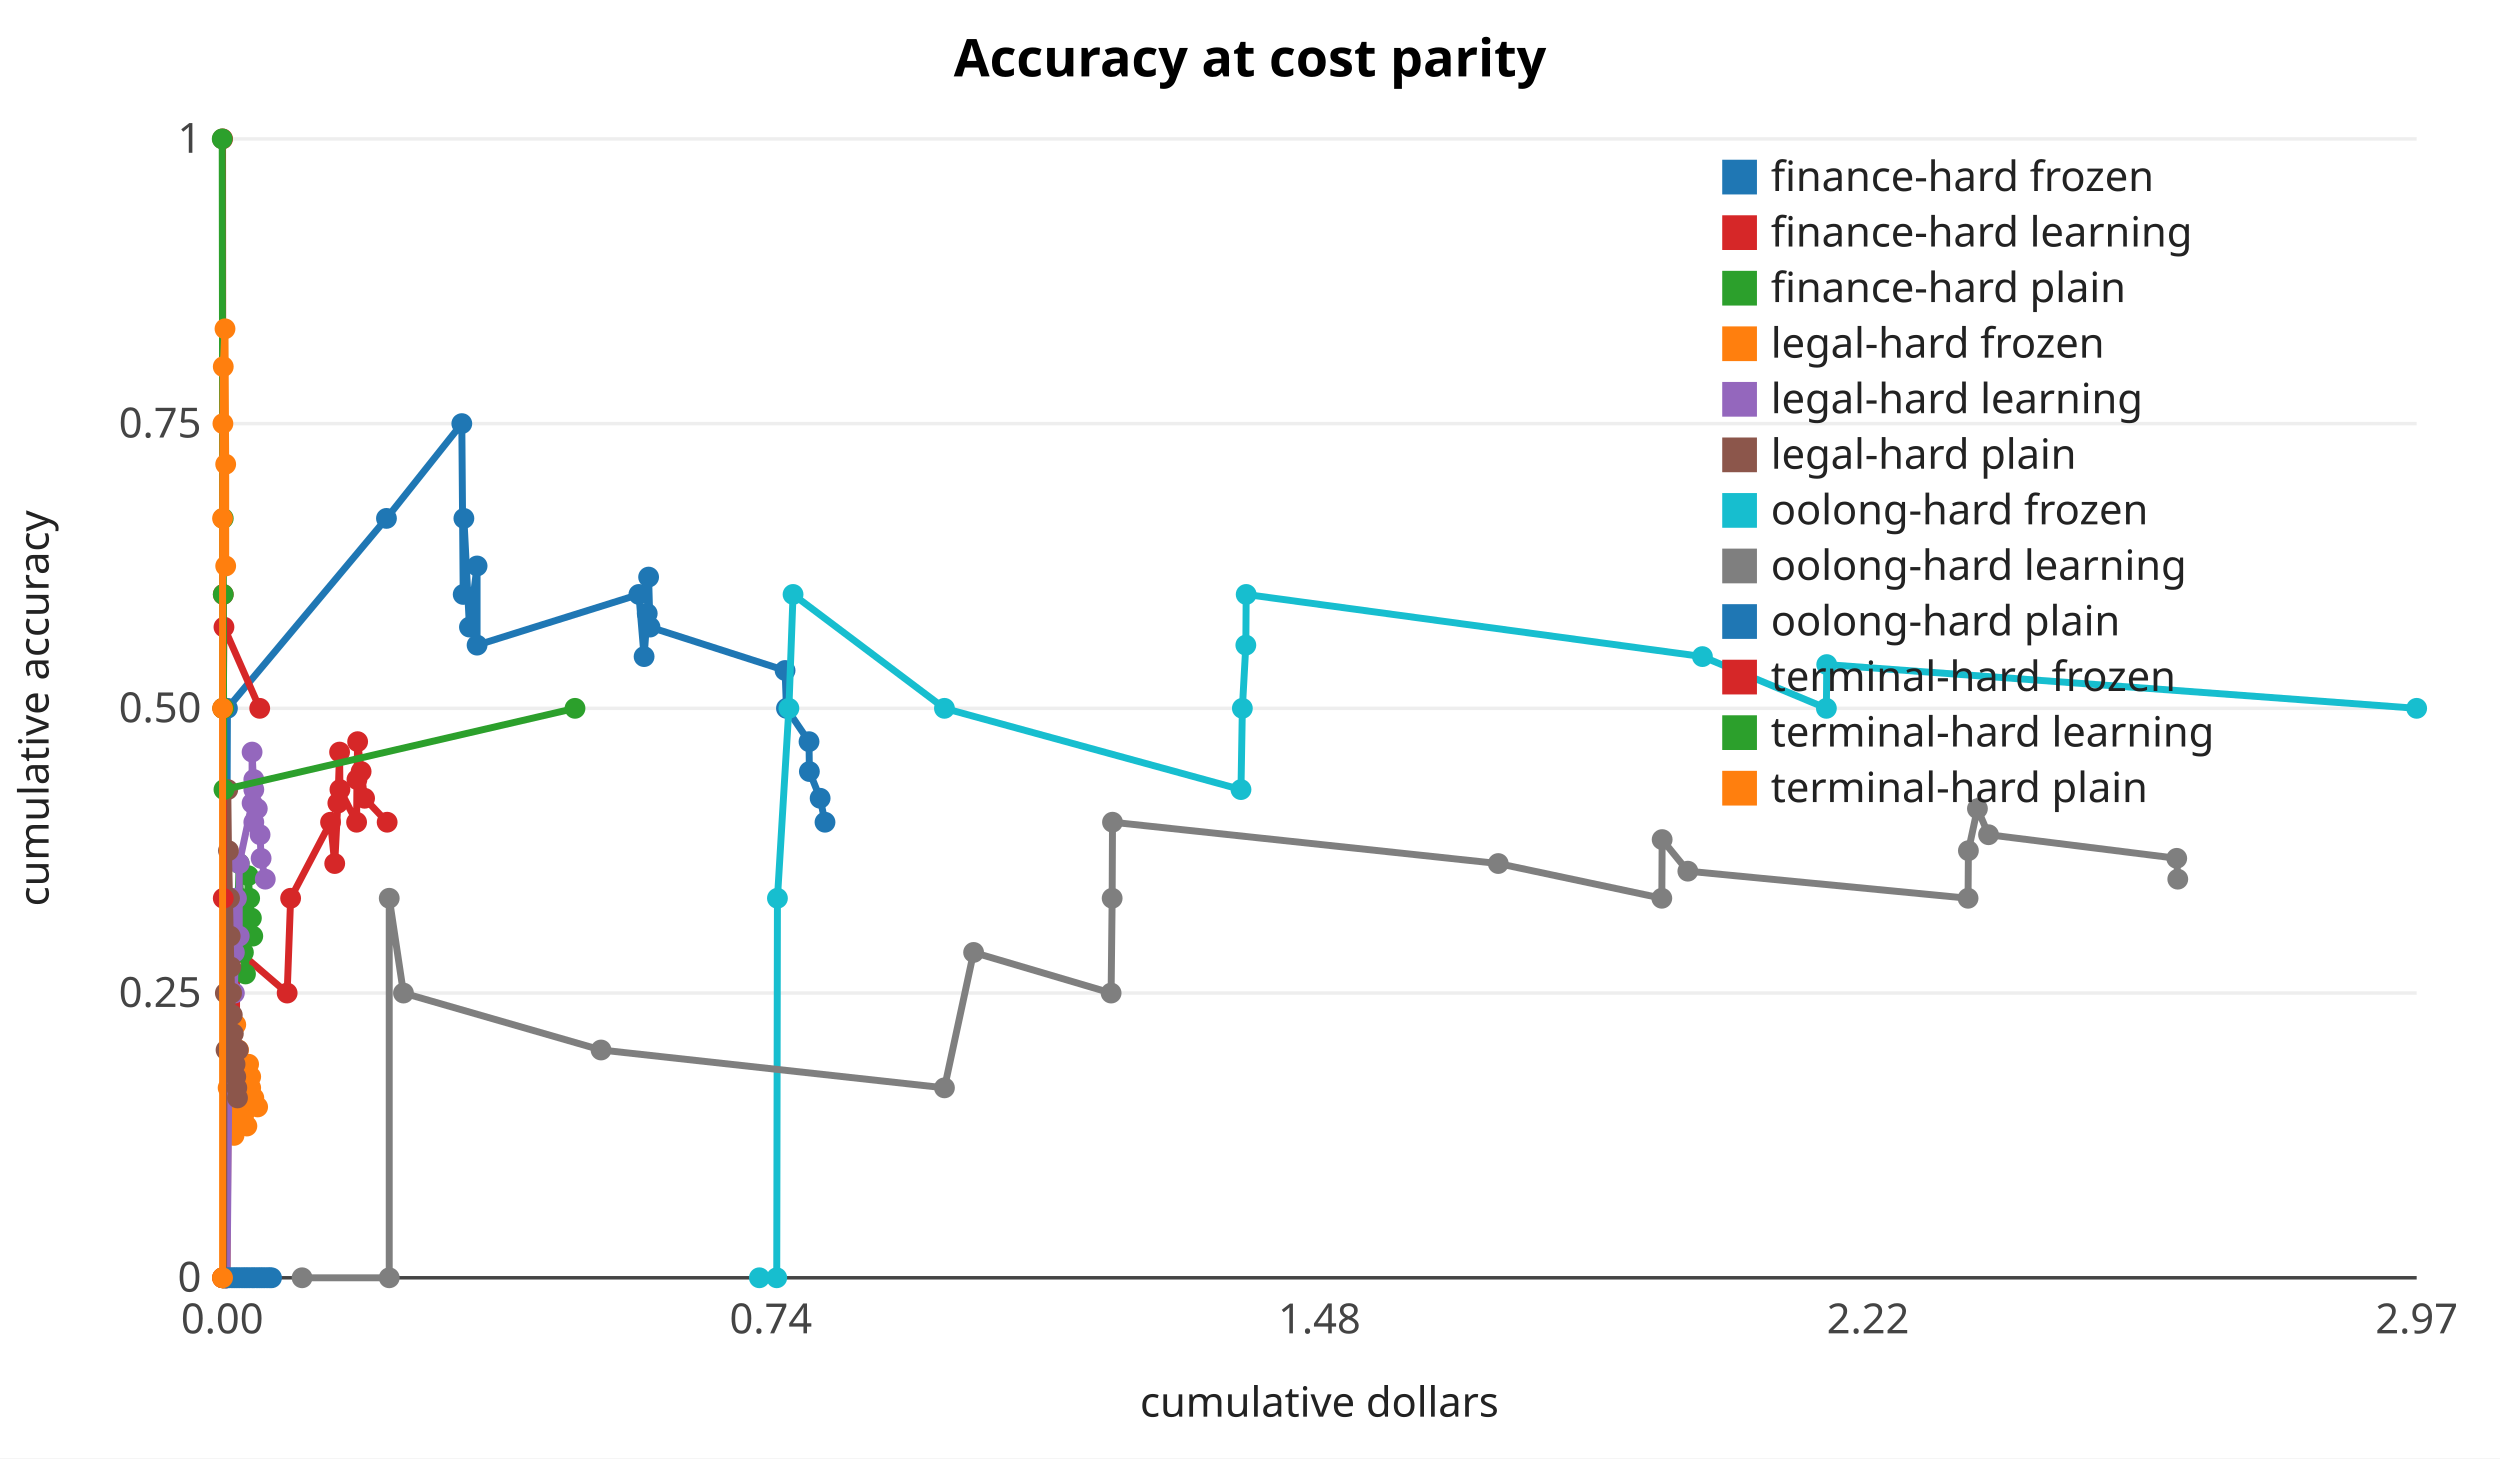
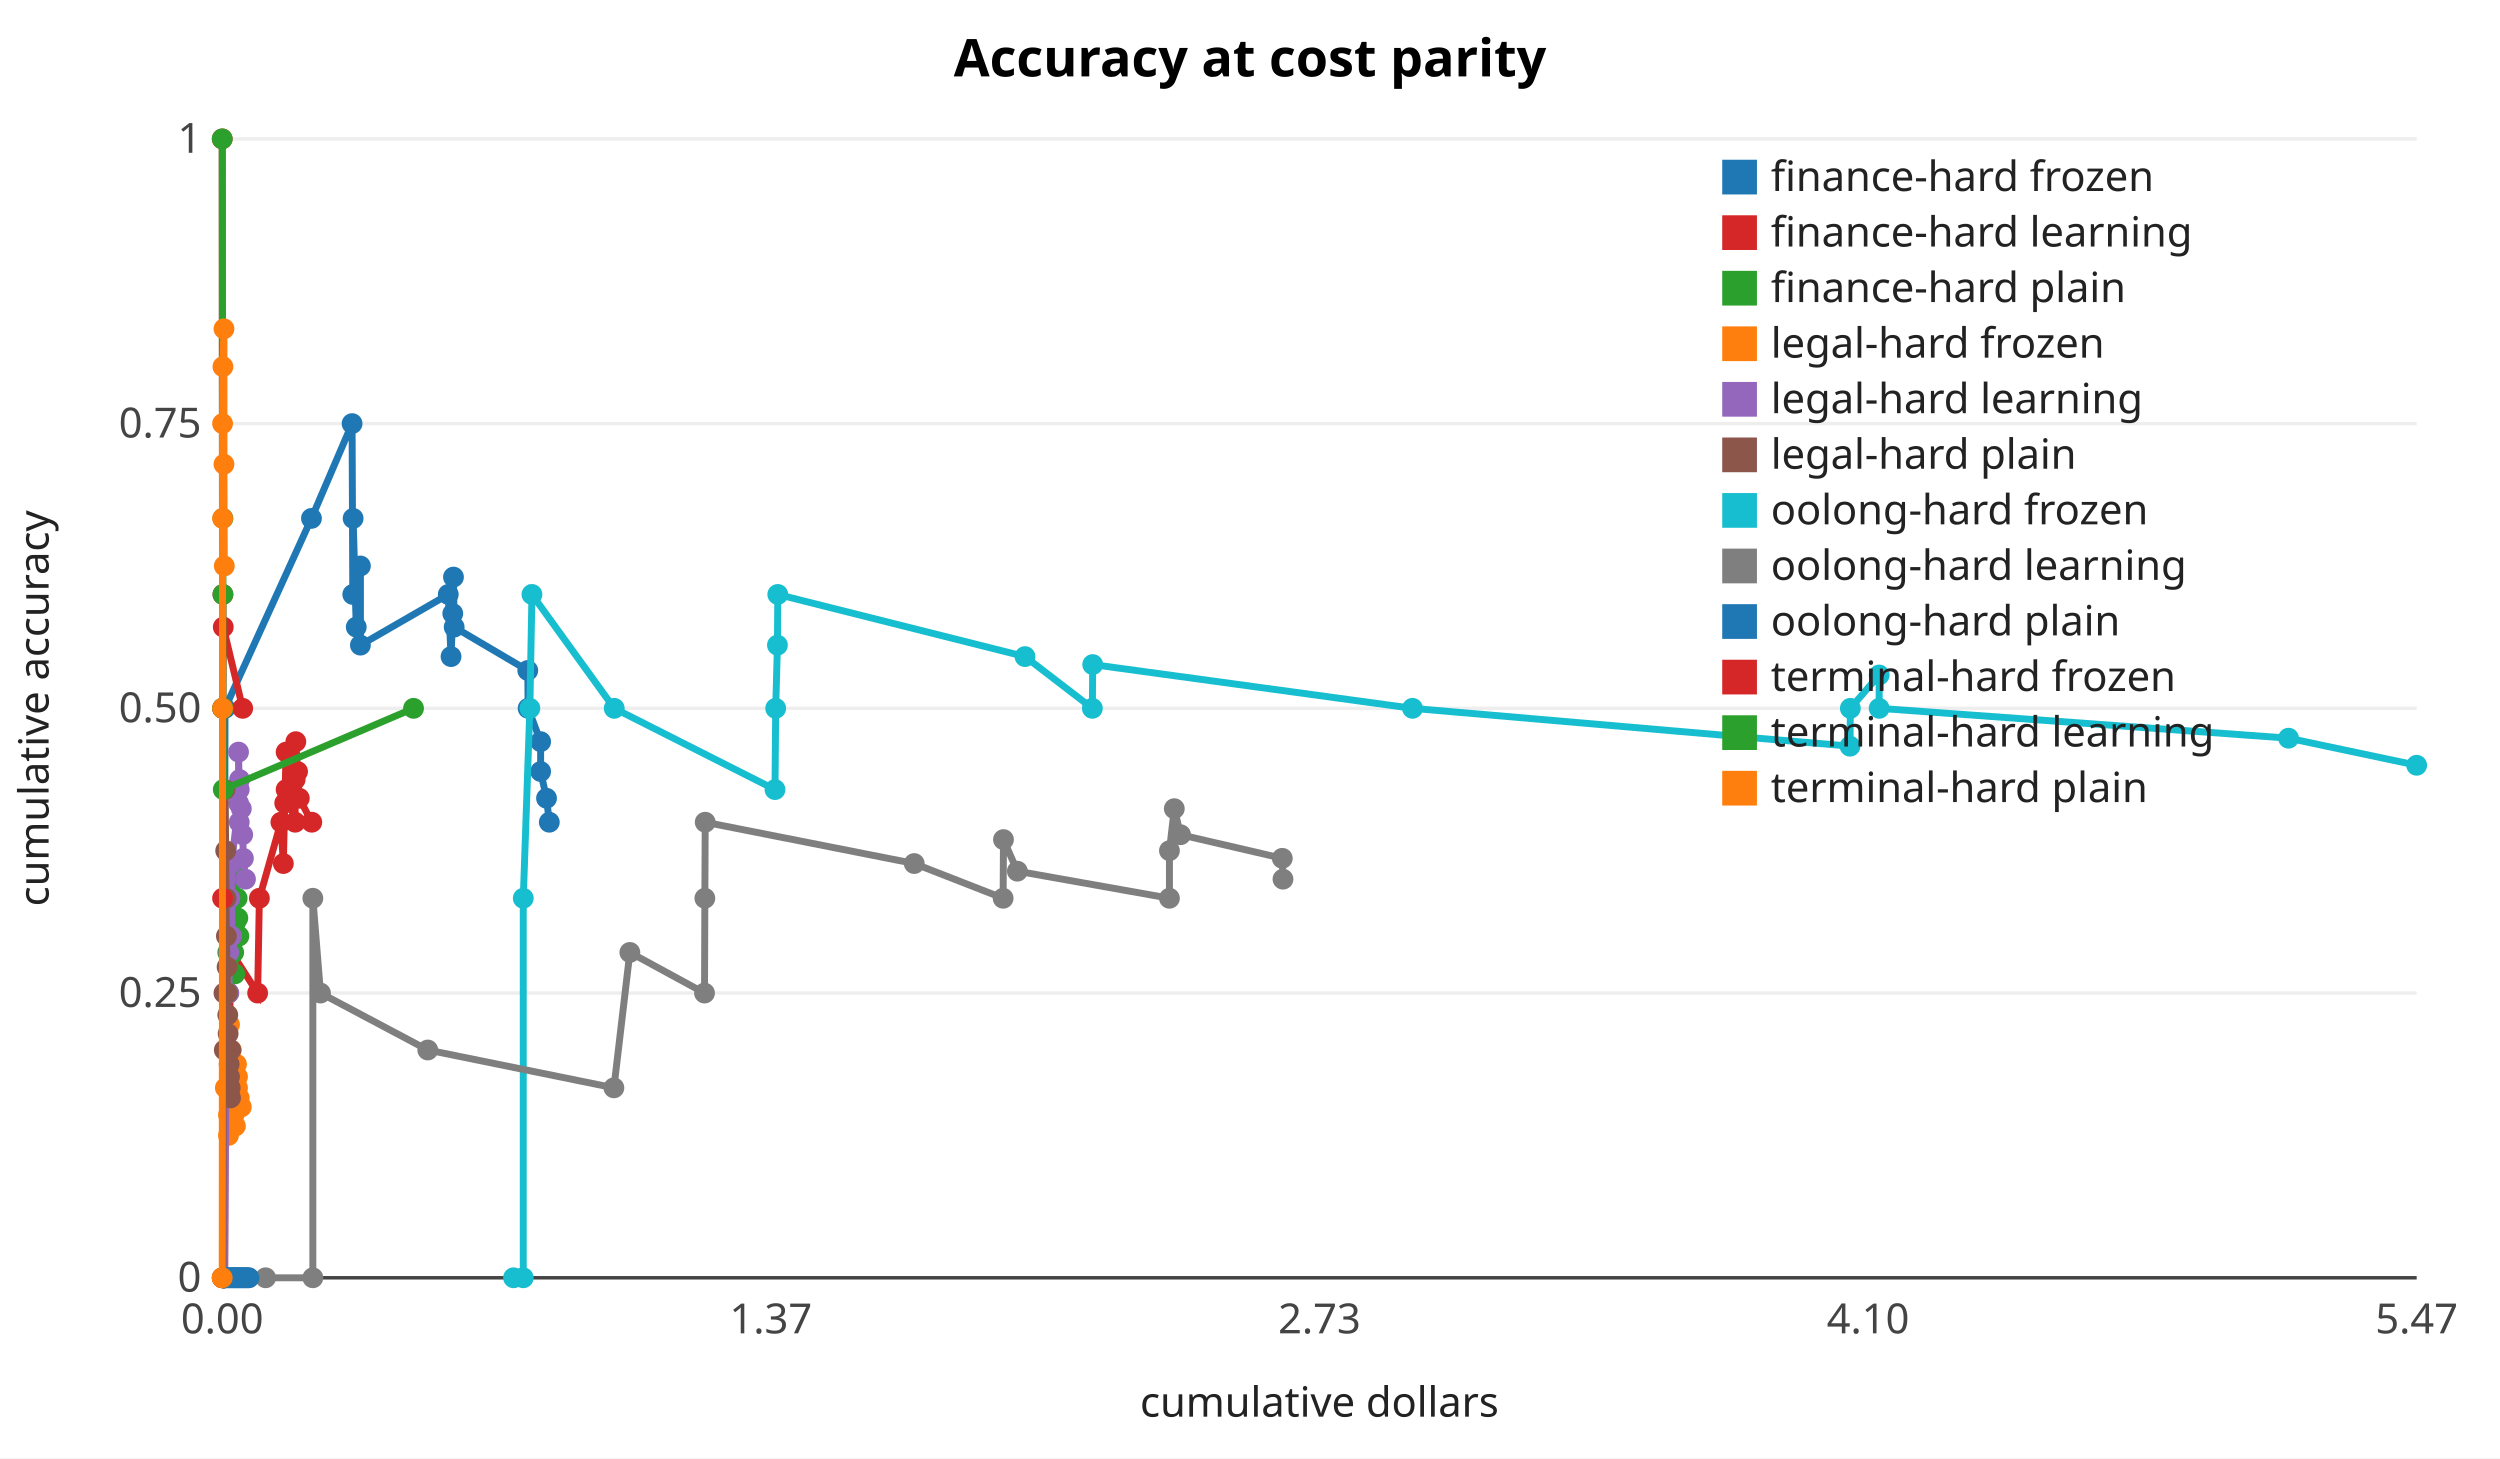
<svg xmlns="http://www.w3.org/2000/svg" width="720" height="420" viewBox="0 0 720 420" font-family="system-ui, sans-serif" font-size="12">
  <rect width="720" height="420" fill="#ffffff" />
  <text x="360" y="22" text-anchor="middle" font-size="15" font-weight="600">Accuracy at cost parity</text>
  <text x="64" y="384" text-anchor="middle" fill="#444">0.00</text>
  <text x="58" y="372" text-anchor="end" fill="#444">0</text>
  <line x1="64" y1="368" x2="696" y2="368" stroke="#eee" />
-   <text x="222" y="384" text-anchor="middle" fill="#444">0.74</text>
+   <text x="222" y="384" text-anchor="middle" fill="#444">1.37</text>
  <text x="58" y="290" text-anchor="end" fill="#444">0.25</text>
  <line x1="64" y1="286" x2="696" y2="286" stroke="#eee" />
-   <text x="380" y="384" text-anchor="middle" fill="#444">1.48</text>
+   <text x="380" y="384" text-anchor="middle" fill="#444">2.73</text>
  <text x="58" y="208" text-anchor="end" fill="#444">0.50</text>
  <line x1="64" y1="204" x2="696" y2="204" stroke="#eee" />
-   <text x="538" y="384" text-anchor="middle" fill="#444">2.22</text>
+   <text x="538" y="384" text-anchor="middle" fill="#444">4.10</text>
  <text x="58" y="126" text-anchor="end" fill="#444">0.75</text>
  <line x1="64" y1="122" x2="696" y2="122" stroke="#eee" />
-   <text x="696" y="384" text-anchor="middle" fill="#444">2.97</text>
+   <text x="696" y="384" text-anchor="middle" fill="#444">5.47</text>
  <text x="58" y="44" text-anchor="end" fill="#444">1</text>
  <line x1="64" y1="40" x2="696" y2="40" stroke="#eee" />
  <line x1="64" y1="368" x2="696" y2="368" stroke="#444" />
  <line x1="64" y1="40" x2="64" y2="368" stroke="#444" />
  <text x="380" y="408" text-anchor="middle" fill="#222">cumulative dollars</text>
  <text transform="translate(14 204) rotate(-90)" text-anchor="middle" fill="#222">cumulative accuracy</text>
-   <polyline fill="none" stroke="#1f77b4" stroke-width="2" points="64.9,368.0 65.5,204.0 111.3,149.3 133.0,122.0 133.4,171.2 133.6,149.3 135.2,180.6 137.4,163.0 137.4,185.8 184.0,171.2 185.5,189.1 186.4,176.7 186.8,166.2 187.2,180.6 226.1,193.1 226.5,204.0 233.0,213.6 233.1,222.2 236.2,229.9 237.6,236.8" />
-   <circle cx="64.9" cy="368.0" r="3" fill="#1f77b4" />
-   <circle cx="65.5" cy="204.0" r="3" fill="#1f77b4" />
-   <circle cx="111.3" cy="149.3" r="3" fill="#1f77b4" />
-   <circle cx="133.0" cy="122.0" r="3" fill="#1f77b4" />
-   <circle cx="133.4" cy="171.2" r="3" fill="#1f77b4" />
-   <circle cx="133.6" cy="149.3" r="3" fill="#1f77b4" />
-   <circle cx="135.2" cy="180.6" r="3" fill="#1f77b4" />
-   <circle cx="137.4" cy="163.0" r="3" fill="#1f77b4" />
-   <circle cx="137.4" cy="185.8" r="3" fill="#1f77b4" />
-   <circle cx="184.0" cy="171.2" r="3" fill="#1f77b4" />
-   <circle cx="185.5" cy="189.1" r="3" fill="#1f77b4" />
-   <circle cx="186.4" cy="176.7" r="3" fill="#1f77b4" />
-   <circle cx="186.8" cy="166.2" r="3" fill="#1f77b4" />
-   <circle cx="187.2" cy="180.6" r="3" fill="#1f77b4" />
-   <circle cx="226.1" cy="193.1" r="3" fill="#1f77b4" />
-   <circle cx="226.5" cy="204.0" r="3" fill="#1f77b4" />
-   <circle cx="233.0" cy="213.6" r="3" fill="#1f77b4" />
-   <circle cx="233.1" cy="222.2" r="3" fill="#1f77b4" />
-   <circle cx="236.2" cy="229.9" r="3" fill="#1f77b4" />
-   <circle cx="237.6" cy="236.8" r="3" fill="#1f77b4" />
+   <polyline fill="none" stroke="#1f77b4" stroke-width="2" points="64.5,368.0 64.8,204.0 89.7,149.3 101.4,122.0 101.6,171.2 101.7,149.3 102.6,180.6 103.8,163.0 103.8,185.8 129.1,171.2 129.9,189.1 130.4,176.7 130.6,166.2 130.8,180.6 152.0,193.1 152.1,204.0 155.7,213.6 155.7,222.2 157.4,229.9 158.2,236.8" />
+   <circle cx="64.5" cy="368.0" r="3" fill="#1f77b4" />
+   <circle cx="64.8" cy="204.0" r="3" fill="#1f77b4" />
+   <circle cx="89.7" cy="149.3" r="3" fill="#1f77b4" />
+   <circle cx="101.4" cy="122.0" r="3" fill="#1f77b4" />
+   <circle cx="101.6" cy="171.2" r="3" fill="#1f77b4" />
+   <circle cx="101.7" cy="149.3" r="3" fill="#1f77b4" />
+   <circle cx="102.6" cy="180.6" r="3" fill="#1f77b4" />
+   <circle cx="103.8" cy="163.0" r="3" fill="#1f77b4" />
+   <circle cx="103.8" cy="185.8" r="3" fill="#1f77b4" />
+   <circle cx="129.1" cy="171.2" r="3" fill="#1f77b4" />
+   <circle cx="129.9" cy="189.1" r="3" fill="#1f77b4" />
+   <circle cx="130.4" cy="176.7" r="3" fill="#1f77b4" />
+   <circle cx="130.6" cy="166.2" r="3" fill="#1f77b4" />
+   <circle cx="130.8" cy="180.6" r="3" fill="#1f77b4" />
+   <circle cx="152.0" cy="193.1" r="3" fill="#1f77b4" />
+   <circle cx="152.1" cy="204.0" r="3" fill="#1f77b4" />
+   <circle cx="155.7" cy="213.6" r="3" fill="#1f77b4" />
+   <circle cx="155.7" cy="222.2" r="3" fill="#1f77b4" />
+   <circle cx="157.4" cy="229.9" r="3" fill="#1f77b4" />
+   <circle cx="158.2" cy="236.8" r="3" fill="#1f77b4" />
  <rect x="496" y="46" width="10" height="10" fill="#1f77b4" />
  <text x="510" y="55" fill="#222">finance-hard frozen</text>
-   <polyline fill="none" stroke="#d62728" stroke-width="2" points="64.1,368.0 65.2,368.0 65.6,258.7 66.9,286.0 68.1,302.4 68.2,258.7 69.1,274.3 82.7,286.0 83.7,258.7 95.2,236.8 96.4,248.7 97.3,231.3 97.8,216.6 97.9,227.4 102.7,236.8 102.8,224.5 103.0,213.6 104.0,222.2 105.0,229.9 111.5,236.8" />
-   <circle cx="64.1" cy="368.0" r="3" fill="#d62728" />
-   <circle cx="65.2" cy="368.0" r="3" fill="#d62728" />
-   <circle cx="65.6" cy="258.7" r="3" fill="#d62728" />
-   <circle cx="66.9" cy="286.0" r="3" fill="#d62728" />
-   <circle cx="68.1" cy="302.4" r="3" fill="#d62728" />
-   <circle cx="68.2" cy="258.7" r="3" fill="#d62728" />
-   <circle cx="69.1" cy="274.3" r="3" fill="#d62728" />
-   <circle cx="82.7" cy="286.0" r="3" fill="#d62728" />
-   <circle cx="83.7" cy="258.7" r="3" fill="#d62728" />
-   <circle cx="95.2" cy="236.8" r="3" fill="#d62728" />
-   <circle cx="96.4" cy="248.7" r="3" fill="#d62728" />
-   <circle cx="97.3" cy="231.3" r="3" fill="#d62728" />
-   <circle cx="97.8" cy="216.6" r="3" fill="#d62728" />
-   <circle cx="97.9" cy="227.4" r="3" fill="#d62728" />
-   <circle cx="102.7" cy="236.8" r="3" fill="#d62728" />
-   <circle cx="102.8" cy="224.5" r="3" fill="#d62728" />
-   <circle cx="103.0" cy="213.6" r="3" fill="#d62728" />
-   <circle cx="104.0" cy="222.2" r="3" fill="#d62728" />
-   <circle cx="105.0" cy="229.9" r="3" fill="#d62728" />
-   <circle cx="111.5" cy="236.8" r="3" fill="#d62728" />
+   <polyline fill="none" stroke="#d62728" stroke-width="2" points="64.0,368.0 64.6,368.0 64.9,258.7 65.6,286.0 66.2,302.4 66.3,258.7 66.7,274.3 74.2,286.0 74.7,258.7 80.9,236.8 81.6,248.7 82.0,231.3 82.4,216.6 82.4,227.4 85.0,236.8 85.0,224.5 85.2,213.6 85.7,222.2 86.2,229.9 89.8,236.8" />
+   <circle cx="64.0" cy="368.0" r="3" fill="#d62728" />
+   <circle cx="64.6" cy="368.0" r="3" fill="#d62728" />
+   <circle cx="64.9" cy="258.7" r="3" fill="#d62728" />
+   <circle cx="65.6" cy="286.0" r="3" fill="#d62728" />
+   <circle cx="66.2" cy="302.4" r="3" fill="#d62728" />
+   <circle cx="66.3" cy="258.7" r="3" fill="#d62728" />
+   <circle cx="66.7" cy="274.3" r="3" fill="#d62728" />
+   <circle cx="74.2" cy="286.0" r="3" fill="#d62728" />
+   <circle cx="74.7" cy="258.7" r="3" fill="#d62728" />
+   <circle cx="80.9" cy="236.8" r="3" fill="#d62728" />
+   <circle cx="81.6" cy="248.7" r="3" fill="#d62728" />
+   <circle cx="82.0" cy="231.3" r="3" fill="#d62728" />
+   <circle cx="82.4" cy="216.6" r="3" fill="#d62728" />
+   <circle cx="82.4" cy="227.4" r="3" fill="#d62728" />
+   <circle cx="85.0" cy="236.8" r="3" fill="#d62728" />
+   <circle cx="85.0" cy="224.5" r="3" fill="#d62728" />
+   <circle cx="85.2" cy="213.6" r="3" fill="#d62728" />
+   <circle cx="85.7" cy="222.2" r="3" fill="#d62728" />
+   <circle cx="86.2" cy="229.9" r="3" fill="#d62728" />
+   <circle cx="89.8" cy="236.8" r="3" fill="#d62728" />
  <rect x="496" y="62" width="10" height="10" fill="#d62728" />
  <text x="510" y="71" fill="#222">finance-hard learning</text>
-   <polyline fill="none" stroke="#2ca02c" stroke-width="2" points="64.4,368.0 64.8,368.0 65.2,258.7 65.7,286.0 66.1,302.4 66.5,258.7 66.9,274.3 67.3,286.0 67.7,258.7 68.2,269.6 68.9,248.7 69.3,258.7 69.7,267.1 70.1,274.3 70.7,280.5 71.1,265.5 71.5,252.2 71.9,258.7 72.4,264.4 72.8,269.6" />
+   <polyline fill="none" stroke="#2ca02c" stroke-width="2" points="64.2,368.0 64.4,368.0 64.7,258.7 64.9,286.0 65.1,302.4 65.3,258.7 65.6,274.3 65.8,286.0 66.0,258.7 66.3,269.6 66.6,248.7 66.9,258.7 67.1,267.1 67.3,274.3 67.6,280.5 67.9,265.5 68.1,252.2 68.3,258.7 68.5,264.4 68.8,269.6" />
+   <circle cx="64.2" cy="368.0" r="3" fill="#2ca02c" />
  <circle cx="64.4" cy="368.0" r="3" fill="#2ca02c" />
-   <circle cx="64.8" cy="368.0" r="3" fill="#2ca02c" />
-   <circle cx="65.2" cy="258.7" r="3" fill="#2ca02c" />
-   <circle cx="65.7" cy="286.0" r="3" fill="#2ca02c" />
-   <circle cx="66.1" cy="302.4" r="3" fill="#2ca02c" />
-   <circle cx="66.5" cy="258.7" r="3" fill="#2ca02c" />
-   <circle cx="66.9" cy="274.3" r="3" fill="#2ca02c" />
-   <circle cx="67.3" cy="286.0" r="3" fill="#2ca02c" />
-   <circle cx="67.7" cy="258.7" r="3" fill="#2ca02c" />
-   <circle cx="68.2" cy="269.6" r="3" fill="#2ca02c" />
-   <circle cx="68.9" cy="248.7" r="3" fill="#2ca02c" />
-   <circle cx="69.3" cy="258.7" r="3" fill="#2ca02c" />
-   <circle cx="69.7" cy="267.1" r="3" fill="#2ca02c" />
-   <circle cx="70.1" cy="274.3" r="3" fill="#2ca02c" />
-   <circle cx="70.7" cy="280.5" r="3" fill="#2ca02c" />
-   <circle cx="71.1" cy="265.5" r="3" fill="#2ca02c" />
-   <circle cx="71.5" cy="252.2" r="3" fill="#2ca02c" />
-   <circle cx="71.9" cy="258.7" r="3" fill="#2ca02c" />
-   <circle cx="72.4" cy="264.4" r="3" fill="#2ca02c" />
-   <circle cx="72.8" cy="269.6" r="3" fill="#2ca02c" />
+   <circle cx="64.7" cy="258.7" r="3" fill="#2ca02c" />
+   <circle cx="64.9" cy="286.0" r="3" fill="#2ca02c" />
+   <circle cx="65.1" cy="302.4" r="3" fill="#2ca02c" />
+   <circle cx="65.3" cy="258.7" r="3" fill="#2ca02c" />
+   <circle cx="65.6" cy="274.3" r="3" fill="#2ca02c" />
+   <circle cx="65.8" cy="286.0" r="3" fill="#2ca02c" />
+   <circle cx="66.0" cy="258.7" r="3" fill="#2ca02c" />
+   <circle cx="66.3" cy="269.6" r="3" fill="#2ca02c" />
+   <circle cx="66.6" cy="248.7" r="3" fill="#2ca02c" />
+   <circle cx="66.9" cy="258.7" r="3" fill="#2ca02c" />
+   <circle cx="67.1" cy="267.1" r="3" fill="#2ca02c" />
+   <circle cx="67.3" cy="274.3" r="3" fill="#2ca02c" />
+   <circle cx="67.6" cy="280.5" r="3" fill="#2ca02c" />
+   <circle cx="67.9" cy="265.5" r="3" fill="#2ca02c" />
+   <circle cx="68.1" cy="252.2" r="3" fill="#2ca02c" />
+   <circle cx="68.3" cy="258.7" r="3" fill="#2ca02c" />
+   <circle cx="68.5" cy="264.4" r="3" fill="#2ca02c" />
+   <circle cx="68.8" cy="269.6" r="3" fill="#2ca02c" />
  <rect x="496" y="78" width="10" height="10" fill="#2ca02c" />
  <text x="510" y="87" fill="#222">finance-hard plain</text>
-   <polyline fill="none" stroke="#ff7f0e" stroke-width="2" points="64.1,368.0 64.1,368.0 65.0,368.0 65.0,368.0 65.4,368.0 65.7,313.3 67.3,321.1 67.4,327.0 67.9,295.1 68.7,302.4 69.0,308.4 69.1,313.3 69.1,317.5 70.2,321.1 71.1,324.3 71.6,306.5 72.2,310.1 72.2,313.3 73.1,316.2 74.2,318.8" />
-   <circle cx="64.1" cy="368.0" r="3" fill="#ff7f0e" />
-   <circle cx="64.1" cy="368.0" r="3" fill="#ff7f0e" />
-   <circle cx="65.0" cy="368.0" r="3" fill="#ff7f0e" />
-   <circle cx="65.0" cy="368.0" r="3" fill="#ff7f0e" />
-   <circle cx="65.4" cy="368.0" r="3" fill="#ff7f0e" />
-   <circle cx="65.7" cy="313.3" r="3" fill="#ff7f0e" />
-   <circle cx="67.3" cy="321.1" r="3" fill="#ff7f0e" />
-   <circle cx="67.4" cy="327.0" r="3" fill="#ff7f0e" />
-   <circle cx="67.9" cy="295.1" r="3" fill="#ff7f0e" />
-   <circle cx="68.7" cy="302.4" r="3" fill="#ff7f0e" />
-   <circle cx="69.0" cy="308.4" r="3" fill="#ff7f0e" />
-   <circle cx="69.1" cy="313.3" r="3" fill="#ff7f0e" />
-   <circle cx="69.1" cy="317.5" r="3" fill="#ff7f0e" />
-   <circle cx="70.2" cy="321.1" r="3" fill="#ff7f0e" />
-   <circle cx="71.1" cy="324.3" r="3" fill="#ff7f0e" />
-   <circle cx="71.6" cy="306.5" r="3" fill="#ff7f0e" />
-   <circle cx="72.2" cy="310.1" r="3" fill="#ff7f0e" />
-   <circle cx="72.2" cy="313.3" r="3" fill="#ff7f0e" />
-   <circle cx="73.1" cy="316.2" r="3" fill="#ff7f0e" />
-   <circle cx="74.2" cy="318.8" r="3" fill="#ff7f0e" />
+   <polyline fill="none" stroke="#ff7f0e" stroke-width="2" points="64.0,368.0 64.0,368.0 64.5,368.0 64.5,368.0 64.7,368.0 64.9,313.3 65.8,321.1 65.8,327.0 66.1,295.1 66.6,302.4 66.7,308.4 66.7,313.3 66.8,317.5 67.4,321.1 67.8,324.3 68.1,306.5 68.4,310.1 68.4,313.3 68.9,316.2 69.5,318.8" />
+   <circle cx="64.0" cy="368.0" r="3" fill="#ff7f0e" />
+   <circle cx="64.0" cy="368.0" r="3" fill="#ff7f0e" />
+   <circle cx="64.5" cy="368.0" r="3" fill="#ff7f0e" />
+   <circle cx="64.5" cy="368.0" r="3" fill="#ff7f0e" />
+   <circle cx="64.7" cy="368.0" r="3" fill="#ff7f0e" />
+   <circle cx="64.9" cy="313.3" r="3" fill="#ff7f0e" />
+   <circle cx="65.8" cy="321.1" r="3" fill="#ff7f0e" />
+   <circle cx="65.8" cy="327.0" r="3" fill="#ff7f0e" />
+   <circle cx="66.1" cy="295.1" r="3" fill="#ff7f0e" />
+   <circle cx="66.6" cy="302.4" r="3" fill="#ff7f0e" />
+   <circle cx="66.7" cy="308.4" r="3" fill="#ff7f0e" />
+   <circle cx="66.7" cy="313.3" r="3" fill="#ff7f0e" />
+   <circle cx="66.8" cy="317.5" r="3" fill="#ff7f0e" />
+   <circle cx="67.4" cy="321.1" r="3" fill="#ff7f0e" />
+   <circle cx="67.8" cy="324.3" r="3" fill="#ff7f0e" />
+   <circle cx="68.1" cy="306.5" r="3" fill="#ff7f0e" />
+   <circle cx="68.4" cy="310.1" r="3" fill="#ff7f0e" />
+   <circle cx="68.4" cy="313.3" r="3" fill="#ff7f0e" />
+   <circle cx="68.9" cy="316.2" r="3" fill="#ff7f0e" />
+   <circle cx="69.5" cy="318.8" r="3" fill="#ff7f0e" />
  <rect x="496" y="94" width="10" height="10" fill="#ff7f0e" />
  <text x="510" y="103" fill="#222">legal-hard frozen</text>
-   <polyline fill="none" stroke="#9467bd" stroke-width="2" points="65.1,368.0 65.2,368.0 65.2,368.0 65.4,368.0 66.0,302.4 66.5,258.7 67.5,274.3 67.5,286.0 68.1,258.7 68.9,269.6 68.9,248.7 72.6,231.3 72.6,216.6 73.1,227.4 73.1,236.8 73.1,224.5 74.1,232.9 74.9,240.4 75.2,247.2 76.4,253.2" />
-   <circle cx="65.1" cy="368.0" r="3" fill="#9467bd" />
-   <circle cx="65.2" cy="368.0" r="3" fill="#9467bd" />
-   <circle cx="65.2" cy="368.0" r="3" fill="#9467bd" />
-   <circle cx="65.4" cy="368.0" r="3" fill="#9467bd" />
-   <circle cx="66.0" cy="302.4" r="3" fill="#9467bd" />
-   <circle cx="66.5" cy="258.7" r="3" fill="#9467bd" />
-   <circle cx="67.5" cy="274.3" r="3" fill="#9467bd" />
-   <circle cx="67.5" cy="286.0" r="3" fill="#9467bd" />
-   <circle cx="68.1" cy="258.7" r="3" fill="#9467bd" />
-   <circle cx="68.9" cy="269.6" r="3" fill="#9467bd" />
-   <circle cx="68.9" cy="248.7" r="3" fill="#9467bd" />
-   <circle cx="72.6" cy="231.3" r="3" fill="#9467bd" />
-   <circle cx="72.6" cy="216.6" r="3" fill="#9467bd" />
-   <circle cx="73.1" cy="227.4" r="3" fill="#9467bd" />
-   <circle cx="73.1" cy="236.8" r="3" fill="#9467bd" />
-   <circle cx="73.1" cy="224.5" r="3" fill="#9467bd" />
-   <circle cx="74.1" cy="232.9" r="3" fill="#9467bd" />
-   <circle cx="74.9" cy="240.4" r="3" fill="#9467bd" />
-   <circle cx="75.2" cy="247.2" r="3" fill="#9467bd" />
-   <circle cx="76.4" cy="253.2" r="3" fill="#9467bd" />
+   <polyline fill="none" stroke="#9467bd" stroke-width="2" points="64.6,368.0 64.6,368.0 64.6,368.0 64.7,368.0 65.1,302.4 65.4,258.7 65.9,274.3 65.9,286.0 66.2,258.7 66.7,269.6 66.7,248.7 68.7,231.3 68.7,216.6 68.9,227.4 68.9,236.8 69.0,224.5 69.5,232.9 69.9,240.4 70.1,247.2 70.7,253.2" />
+   <circle cx="64.6" cy="368.0" r="3" fill="#9467bd" />
+   <circle cx="64.6" cy="368.0" r="3" fill="#9467bd" />
+   <circle cx="64.6" cy="368.0" r="3" fill="#9467bd" />
+   <circle cx="64.7" cy="368.0" r="3" fill="#9467bd" />
+   <circle cx="65.1" cy="302.4" r="3" fill="#9467bd" />
+   <circle cx="65.4" cy="258.7" r="3" fill="#9467bd" />
+   <circle cx="65.9" cy="274.3" r="3" fill="#9467bd" />
+   <circle cx="65.9" cy="286.0" r="3" fill="#9467bd" />
+   <circle cx="66.2" cy="258.7" r="3" fill="#9467bd" />
+   <circle cx="66.7" cy="269.6" r="3" fill="#9467bd" />
+   <circle cx="66.7" cy="248.7" r="3" fill="#9467bd" />
+   <circle cx="68.7" cy="231.3" r="3" fill="#9467bd" />
+   <circle cx="68.7" cy="216.6" r="3" fill="#9467bd" />
+   <circle cx="68.9" cy="227.4" r="3" fill="#9467bd" />
+   <circle cx="68.9" cy="236.8" r="3" fill="#9467bd" />
+   <circle cx="69.0" cy="224.5" r="3" fill="#9467bd" />
+   <circle cx="69.5" cy="232.9" r="3" fill="#9467bd" />
+   <circle cx="69.9" cy="240.4" r="3" fill="#9467bd" />
+   <circle cx="70.1" cy="247.2" r="3" fill="#9467bd" />
+   <circle cx="70.7" cy="253.2" r="3" fill="#9467bd" />
  <rect x="496" y="110" width="10" height="10" fill="#9467bd" />
  <text x="510" y="119" fill="#222">legal-hard learning</text>
-   <polyline fill="none" stroke="#8c564b" stroke-width="2" points="64.2,368.0 64.4,368.0 64.6,258.7 64.9,286.0 65.1,302.4 65.4,258.7 65.6,227.4 65.8,245.0 66.1,258.7 66.3,269.6 66.5,278.5 66.7,286.0 66.9,292.3 67.2,297.7 67.4,302.4 67.7,306.5 67.9,310.1 68.2,313.3 68.4,316.2 68.6,302.4" />
+   <polyline fill="none" stroke="#8c564b" stroke-width="2" points="64.1,368.0 64.2,368.0 64.4,258.7 64.5,286.0 64.6,302.4 64.7,258.7 64.8,227.4 65.0,245.0 65.1,258.7 65.2,269.6 65.4,278.5 65.5,286.0 65.6,292.3 65.7,297.7 65.9,302.4 66.0,306.5 66.1,310.1 66.3,313.3 66.4,316.2 66.5,302.4" />
+   <circle cx="64.1" cy="368.0" r="3" fill="#8c564b" />
  <circle cx="64.2" cy="368.0" r="3" fill="#8c564b" />
-   <circle cx="64.4" cy="368.0" r="3" fill="#8c564b" />
-   <circle cx="64.6" cy="258.7" r="3" fill="#8c564b" />
-   <circle cx="64.9" cy="286.0" r="3" fill="#8c564b" />
-   <circle cx="65.1" cy="302.4" r="3" fill="#8c564b" />
-   <circle cx="65.4" cy="258.7" r="3" fill="#8c564b" />
-   <circle cx="65.6" cy="227.4" r="3" fill="#8c564b" />
-   <circle cx="65.8" cy="245.0" r="3" fill="#8c564b" />
-   <circle cx="66.1" cy="258.7" r="3" fill="#8c564b" />
-   <circle cx="66.3" cy="269.6" r="3" fill="#8c564b" />
-   <circle cx="66.5" cy="278.5" r="3" fill="#8c564b" />
-   <circle cx="66.7" cy="286.0" r="3" fill="#8c564b" />
-   <circle cx="66.9" cy="292.3" r="3" fill="#8c564b" />
-   <circle cx="67.2" cy="297.7" r="3" fill="#8c564b" />
-   <circle cx="67.4" cy="302.4" r="3" fill="#8c564b" />
-   <circle cx="67.7" cy="306.5" r="3" fill="#8c564b" />
-   <circle cx="67.9" cy="310.1" r="3" fill="#8c564b" />
-   <circle cx="68.2" cy="313.3" r="3" fill="#8c564b" />
-   <circle cx="68.4" cy="316.2" r="3" fill="#8c564b" />
-   <circle cx="68.6" cy="302.4" r="3" fill="#8c564b" />
+   <circle cx="64.4" cy="258.7" r="3" fill="#8c564b" />
+   <circle cx="64.5" cy="286.0" r="3" fill="#8c564b" />
+   <circle cx="64.6" cy="302.4" r="3" fill="#8c564b" />
+   <circle cx="64.7" cy="258.7" r="3" fill="#8c564b" />
+   <circle cx="64.8" cy="227.4" r="3" fill="#8c564b" />
+   <circle cx="65.0" cy="245.0" r="3" fill="#8c564b" />
+   <circle cx="65.1" cy="258.7" r="3" fill="#8c564b" />
+   <circle cx="65.2" cy="269.6" r="3" fill="#8c564b" />
+   <circle cx="65.4" cy="278.5" r="3" fill="#8c564b" />
+   <circle cx="65.5" cy="286.0" r="3" fill="#8c564b" />
+   <circle cx="65.6" cy="292.3" r="3" fill="#8c564b" />
+   <circle cx="65.7" cy="297.7" r="3" fill="#8c564b" />
+   <circle cx="65.9" cy="302.4" r="3" fill="#8c564b" />
+   <circle cx="66.0" cy="306.5" r="3" fill="#8c564b" />
+   <circle cx="66.1" cy="310.1" r="3" fill="#8c564b" />
+   <circle cx="66.3" cy="313.3" r="3" fill="#8c564b" />
+   <circle cx="66.4" cy="316.2" r="3" fill="#8c564b" />
+   <circle cx="66.5" cy="302.4" r="3" fill="#8c564b" />
  <rect x="496" y="126" width="10" height="10" fill="#8c564b" />
  <text x="510" y="135" fill="#222">legal-hard plain</text>
-   <polyline fill="none" stroke="#17becf" stroke-width="2" points="218.7,368.0 223.7,368.0 223.9,258.7 227.2,204.0 228.4,171.2 272.0,204.0 357.4,227.4 357.8,204.0 358.8,185.8 358.9,171.2 490.3,189.1 526.0,204.0 526.1,191.4 696.0,204.0" />
-   <circle cx="218.7" cy="368.0" r="3" fill="#17becf" />
-   <circle cx="223.7" cy="368.0" r="3" fill="#17becf" />
-   <circle cx="223.9" cy="258.7" r="3" fill="#17becf" />
-   <circle cx="227.2" cy="204.0" r="3" fill="#17becf" />
-   <circle cx="228.4" cy="171.2" r="3" fill="#17becf" />
-   <circle cx="272.0" cy="204.0" r="3" fill="#17becf" />
-   <circle cx="357.4" cy="227.4" r="3" fill="#17becf" />
-   <circle cx="357.8" cy="204.0" r="3" fill="#17becf" />
-   <circle cx="358.8" cy="185.8" r="3" fill="#17becf" />
-   <circle cx="358.9" cy="171.2" r="3" fill="#17becf" />
-   <circle cx="490.3" cy="189.1" r="3" fill="#17becf" />
-   <circle cx="526.0" cy="204.0" r="3" fill="#17becf" />
-   <circle cx="526.1" cy="191.4" r="3" fill="#17becf" />
-   <circle cx="696.0" cy="204.0" r="3" fill="#17becf" />
+   <polyline fill="none" stroke="#17becf" stroke-width="2" points="147.9,368.0 150.7,368.0 150.7,258.7 152.6,204.0 153.2,171.2 176.9,204.0 223.2,227.4 223.4,204.0 223.9,185.8 224.0,171.2 295.2,189.1 314.6,204.0 314.7,191.4 406.8,204.0 532.8,214.9 532.9,204.0 541.2,194.4 541.2,204.0 659.1,212.6 696.0,220.4" />
+   <circle cx="147.9" cy="368.0" r="3" fill="#17becf" />
+   <circle cx="150.7" cy="368.0" r="3" fill="#17becf" />
+   <circle cx="150.7" cy="258.7" r="3" fill="#17becf" />
+   <circle cx="152.6" cy="204.0" r="3" fill="#17becf" />
+   <circle cx="153.2" cy="171.2" r="3" fill="#17becf" />
+   <circle cx="176.9" cy="204.0" r="3" fill="#17becf" />
+   <circle cx="223.2" cy="227.4" r="3" fill="#17becf" />
+   <circle cx="223.4" cy="204.0" r="3" fill="#17becf" />
+   <circle cx="223.9" cy="185.8" r="3" fill="#17becf" />
+   <circle cx="224.0" cy="171.2" r="3" fill="#17becf" />
+   <circle cx="295.2" cy="189.1" r="3" fill="#17becf" />
+   <circle cx="314.6" cy="204.0" r="3" fill="#17becf" />
+   <circle cx="314.7" cy="191.4" r="3" fill="#17becf" />
+   <circle cx="406.8" cy="204.0" r="3" fill="#17becf" />
+   <circle cx="532.8" cy="214.9" r="3" fill="#17becf" />
+   <circle cx="532.9" cy="204.0" r="3" fill="#17becf" />
+   <circle cx="541.2" cy="194.4" r="3" fill="#17becf" />
+   <circle cx="541.2" cy="204.0" r="3" fill="#17becf" />
+   <circle cx="659.1" cy="212.6" r="3" fill="#17becf" />
+   <circle cx="696.0" cy="220.4" r="3" fill="#17becf" />
  <rect x="496" y="142" width="10" height="10" fill="#17becf" />
  <text x="510" y="151" fill="#222">oolong-hard frozen</text>
-   <polyline fill="none" stroke="#7f7f7f" stroke-width="2" points="87.0,368.0 112.1,368.0 112.1,258.7 116.2,286.0 173.1,302.4 272.0,313.3 280.4,274.3 320.0,286.0 320.3,258.7 320.4,236.8 431.5,248.7 478.6,258.7 478.7,241.8 486.1,250.9 566.8,258.7 566.9,245.0 569.5,232.9 572.7,240.4 626.9,247.2 627.2,253.2" />
-   <circle cx="87.0" cy="368.0" r="3" fill="#7f7f7f" />
-   <circle cx="112.1" cy="368.0" r="3" fill="#7f7f7f" />
-   <circle cx="112.1" cy="258.7" r="3" fill="#7f7f7f" />
-   <circle cx="116.2" cy="286.0" r="3" fill="#7f7f7f" />
-   <circle cx="173.1" cy="302.4" r="3" fill="#7f7f7f" />
-   <circle cx="272.0" cy="313.3" r="3" fill="#7f7f7f" />
-   <circle cx="280.4" cy="274.3" r="3" fill="#7f7f7f" />
-   <circle cx="320.0" cy="286.0" r="3" fill="#7f7f7f" />
-   <circle cx="320.3" cy="258.7" r="3" fill="#7f7f7f" />
-   <circle cx="320.4" cy="236.8" r="3" fill="#7f7f7f" />
-   <circle cx="431.5" cy="248.7" r="3" fill="#7f7f7f" />
-   <circle cx="478.6" cy="258.7" r="3" fill="#7f7f7f" />
-   <circle cx="478.7" cy="241.8" r="3" fill="#7f7f7f" />
-   <circle cx="486.1" cy="250.9" r="3" fill="#7f7f7f" />
-   <circle cx="566.8" cy="258.7" r="3" fill="#7f7f7f" />
-   <circle cx="566.9" cy="245.0" r="3" fill="#7f7f7f" />
-   <circle cx="569.5" cy="232.9" r="3" fill="#7f7f7f" />
-   <circle cx="572.7" cy="240.4" r="3" fill="#7f7f7f" />
-   <circle cx="626.9" cy="247.2" r="3" fill="#7f7f7f" />
-   <circle cx="627.2" cy="253.2" r="3" fill="#7f7f7f" />
+   <polyline fill="none" stroke="#7f7f7f" stroke-width="2" points="76.5,368.0 90.1,368.0 90.1,258.7 92.3,286.0 123.2,302.4 176.8,313.3 181.4,274.3 202.9,286.0 203.0,258.7 203.1,236.8 263.3,248.7 288.9,258.7 289.0,241.8 293.0,250.9 336.8,258.7 336.8,245.0 338.2,232.9 340.0,240.4 369.3,247.2 369.5,253.2" />
+   <circle cx="76.5" cy="368.0" r="3" fill="#7f7f7f" />
+   <circle cx="90.1" cy="368.0" r="3" fill="#7f7f7f" />
+   <circle cx="90.1" cy="258.7" r="3" fill="#7f7f7f" />
+   <circle cx="92.3" cy="286.0" r="3" fill="#7f7f7f" />
+   <circle cx="123.2" cy="302.4" r="3" fill="#7f7f7f" />
+   <circle cx="176.8" cy="313.3" r="3" fill="#7f7f7f" />
+   <circle cx="181.4" cy="274.3" r="3" fill="#7f7f7f" />
+   <circle cx="202.9" cy="286.0" r="3" fill="#7f7f7f" />
+   <circle cx="203.0" cy="258.7" r="3" fill="#7f7f7f" />
+   <circle cx="203.1" cy="236.8" r="3" fill="#7f7f7f" />
+   <circle cx="263.3" cy="248.7" r="3" fill="#7f7f7f" />
+   <circle cx="288.9" cy="258.7" r="3" fill="#7f7f7f" />
+   <circle cx="289.0" cy="241.8" r="3" fill="#7f7f7f" />
+   <circle cx="293.0" cy="250.9" r="3" fill="#7f7f7f" />
+   <circle cx="336.8" cy="258.7" r="3" fill="#7f7f7f" />
+   <circle cx="336.8" cy="245.0" r="3" fill="#7f7f7f" />
+   <circle cx="338.2" cy="232.9" r="3" fill="#7f7f7f" />
+   <circle cx="340.0" cy="240.4" r="3" fill="#7f7f7f" />
+   <circle cx="369.3" cy="247.2" r="3" fill="#7f7f7f" />
+   <circle cx="369.5" cy="253.2" r="3" fill="#7f7f7f" />
  <rect x="496" y="158" width="10" height="10" fill="#7f7f7f" />
  <text x="510" y="167" fill="#222">oolong-hard learning</text>
-   <polyline fill="none" stroke="#1f77b4" stroke-width="2" points="64.7,368.0 65.3,368.0 66.0,368.0 66.8,368.0 67.5,368.0 68.2,368.0 68.9,368.0 69.7,368.0 70.4,368.0 71.1,368.0 71.8,368.0 72.6,368.0 73.2,368.0 74.0,368.0 74.7,368.0 75.4,368.0 76.1,368.0 76.9,368.0 77.6,368.0 78.2,368.0" />
+   <polyline fill="none" stroke="#1f77b4" stroke-width="2" points="64.4,368.0 64.7,368.0 65.1,368.0 65.5,368.0 65.9,368.0 66.3,368.0 66.7,368.0 67.1,368.0 67.5,368.0 67.9,368.0 68.2,368.0 68.6,368.0 69.0,368.0 69.4,368.0 69.8,368.0 70.2,368.0 70.6,368.0 71.0,368.0 71.4,368.0 71.7,368.0" />
+   <circle cx="64.4" cy="368.0" r="3" fill="#1f77b4" />
  <circle cx="64.7" cy="368.0" r="3" fill="#1f77b4" />
-   <circle cx="65.3" cy="368.0" r="3" fill="#1f77b4" />
-   <circle cx="66.0" cy="368.0" r="3" fill="#1f77b4" />
-   <circle cx="66.8" cy="368.0" r="3" fill="#1f77b4" />
+   <circle cx="65.1" cy="368.0" r="3" fill="#1f77b4" />
+   <circle cx="65.5" cy="368.0" r="3" fill="#1f77b4" />
+   <circle cx="65.9" cy="368.0" r="3" fill="#1f77b4" />
+   <circle cx="66.3" cy="368.0" r="3" fill="#1f77b4" />
+   <circle cx="66.7" cy="368.0" r="3" fill="#1f77b4" />
+   <circle cx="67.1" cy="368.0" r="3" fill="#1f77b4" />
  <circle cx="67.5" cy="368.0" r="3" fill="#1f77b4" />
+   <circle cx="67.9" cy="368.0" r="3" fill="#1f77b4" />
  <circle cx="68.2" cy="368.0" r="3" fill="#1f77b4" />
-   <circle cx="68.9" cy="368.0" r="3" fill="#1f77b4" />
-   <circle cx="69.7" cy="368.0" r="3" fill="#1f77b4" />
-   <circle cx="70.4" cy="368.0" r="3" fill="#1f77b4" />
-   <circle cx="71.1" cy="368.0" r="3" fill="#1f77b4" />
-   <circle cx="71.8" cy="368.0" r="3" fill="#1f77b4" />
-   <circle cx="72.6" cy="368.0" r="3" fill="#1f77b4" />
-   <circle cx="73.2" cy="368.0" r="3" fill="#1f77b4" />
-   <circle cx="74.0" cy="368.0" r="3" fill="#1f77b4" />
-   <circle cx="74.7" cy="368.0" r="3" fill="#1f77b4" />
-   <circle cx="75.4" cy="368.0" r="3" fill="#1f77b4" />
-   <circle cx="76.1" cy="368.0" r="3" fill="#1f77b4" />
-   <circle cx="76.9" cy="368.0" r="3" fill="#1f77b4" />
-   <circle cx="77.6" cy="368.0" r="3" fill="#1f77b4" />
-   <circle cx="78.2" cy="368.0" r="3" fill="#1f77b4" />
+   <circle cx="68.6" cy="368.0" r="3" fill="#1f77b4" />
+   <circle cx="69.0" cy="368.0" r="3" fill="#1f77b4" />
+   <circle cx="69.4" cy="368.0" r="3" fill="#1f77b4" />
+   <circle cx="69.8" cy="368.0" r="3" fill="#1f77b4" />
+   <circle cx="70.2" cy="368.0" r="3" fill="#1f77b4" />
+   <circle cx="70.6" cy="368.0" r="3" fill="#1f77b4" />
+   <circle cx="71.0" cy="368.0" r="3" fill="#1f77b4" />
+   <circle cx="71.4" cy="368.0" r="3" fill="#1f77b4" />
+   <circle cx="71.7" cy="368.0" r="3" fill="#1f77b4" />
  <rect x="496" y="174" width="10" height="10" fill="#1f77b4" />
  <text x="510" y="183" fill="#222">oolong-hard plain</text>
-   <polyline fill="none" stroke="#d62728" stroke-width="2" points="64.1,40.0 64.2,204.0 64.3,258.7 64.3,204.0 64.3,171.2 64.3,204.0 64.5,180.6 74.8,204.0" />
-   <circle cx="64.1" cy="40.0" r="3" fill="#d62728" />
+   <polyline fill="none" stroke="#d62728" stroke-width="2" points="64.0,40.0 64.1,204.0 64.1,258.7 64.2,204.0 64.2,171.2 64.2,204.0 64.3,180.6 69.9,204.0" />
+   <circle cx="64.0" cy="40.0" r="3" fill="#d62728" />
+   <circle cx="64.1" cy="204.0" r="3" fill="#d62728" />
+   <circle cx="64.1" cy="258.7" r="3" fill="#d62728" />
  <circle cx="64.2" cy="204.0" r="3" fill="#d62728" />
-   <circle cx="64.3" cy="258.7" r="3" fill="#d62728" />
-   <circle cx="64.3" cy="204.0" r="3" fill="#d62728" />
-   <circle cx="64.3" cy="171.2" r="3" fill="#d62728" />
-   <circle cx="64.3" cy="204.0" r="3" fill="#d62728" />
-   <circle cx="64.5" cy="180.6" r="3" fill="#d62728" />
-   <circle cx="74.8" cy="204.0" r="3" fill="#d62728" />
+   <circle cx="64.2" cy="171.2" r="3" fill="#d62728" />
+   <circle cx="64.2" cy="204.0" r="3" fill="#d62728" />
+   <circle cx="64.3" cy="180.6" r="3" fill="#d62728" />
+   <circle cx="69.9" cy="204.0" r="3" fill="#d62728" />
  <rect x="496" y="190" width="10" height="10" fill="#d62728" />
  <text x="510" y="199" fill="#222">terminal-hard frozen</text>
-   <polyline fill="none" stroke="#2ca02c" stroke-width="2" points="64.0,40.0 64.2,204.0 64.3,149.3 64.3,204.0 64.3,171.2 64.4,204.0 64.5,227.4 165.6,204.0" />
+   <polyline fill="none" stroke="#2ca02c" stroke-width="2" points="64.0,40.0 64.1,204.0 64.2,149.3 64.2,204.0 64.2,171.2 64.2,204.0 64.3,227.4 119.1,204.0" />
  <circle cx="64.0" cy="40.0" r="3" fill="#2ca02c" />
+   <circle cx="64.1" cy="204.0" r="3" fill="#2ca02c" />
+   <circle cx="64.2" cy="149.3" r="3" fill="#2ca02c" />
  <circle cx="64.2" cy="204.0" r="3" fill="#2ca02c" />
-   <circle cx="64.3" cy="149.3" r="3" fill="#2ca02c" />
-   <circle cx="64.3" cy="204.0" r="3" fill="#2ca02c" />
-   <circle cx="64.3" cy="171.2" r="3" fill="#2ca02c" />
-   <circle cx="64.4" cy="204.0" r="3" fill="#2ca02c" />
-   <circle cx="64.5" cy="227.4" r="3" fill="#2ca02c" />
-   <circle cx="165.6" cy="204.0" r="3" fill="#2ca02c" />
+   <circle cx="64.2" cy="171.2" r="3" fill="#2ca02c" />
+   <circle cx="64.2" cy="204.0" r="3" fill="#2ca02c" />
+   <circle cx="64.3" cy="227.4" r="3" fill="#2ca02c" />
+   <circle cx="119.1" cy="204.0" r="3" fill="#2ca02c" />
  <rect x="496" y="206" width="10" height="10" fill="#2ca02c" />
  <text x="510" y="215" fill="#222">terminal-hard learning</text>
-   <polyline fill="none" stroke="#ff7f0e" stroke-width="2" points="64.1,368.0 64.1,204.0 64.1,149.3 64.2,122.0 64.3,105.6 64.8,94.7 65.0,133.7 65.0,163.0" />
-   <circle cx="64.1" cy="368.0" r="3" fill="#ff7f0e" />
+   <polyline fill="none" stroke="#ff7f0e" stroke-width="2" points="64.0,368.0 64.1,204.0 64.1,149.3 64.1,122.0 64.2,105.6 64.5,94.7 64.5,133.7 64.6,163.0" />
+   <circle cx="64.0" cy="368.0" r="3" fill="#ff7f0e" />
  <circle cx="64.1" cy="204.0" r="3" fill="#ff7f0e" />
  <circle cx="64.1" cy="149.3" r="3" fill="#ff7f0e" />
-   <circle cx="64.2" cy="122.0" r="3" fill="#ff7f0e" />
-   <circle cx="64.3" cy="105.6" r="3" fill="#ff7f0e" />
-   <circle cx="64.8" cy="94.7" r="3" fill="#ff7f0e" />
-   <circle cx="65.0" cy="133.7" r="3" fill="#ff7f0e" />
-   <circle cx="65.0" cy="163.0" r="3" fill="#ff7f0e" />
+   <circle cx="64.1" cy="122.0" r="3" fill="#ff7f0e" />
+   <circle cx="64.2" cy="105.6" r="3" fill="#ff7f0e" />
+   <circle cx="64.5" cy="94.7" r="3" fill="#ff7f0e" />
+   <circle cx="64.5" cy="133.7" r="3" fill="#ff7f0e" />
+   <circle cx="64.6" cy="163.0" r="3" fill="#ff7f0e" />
  <rect x="496" y="222" width="10" height="10" fill="#ff7f0e" />
  <text x="510" y="231" fill="#222">terminal-hard plain</text>
</svg>
